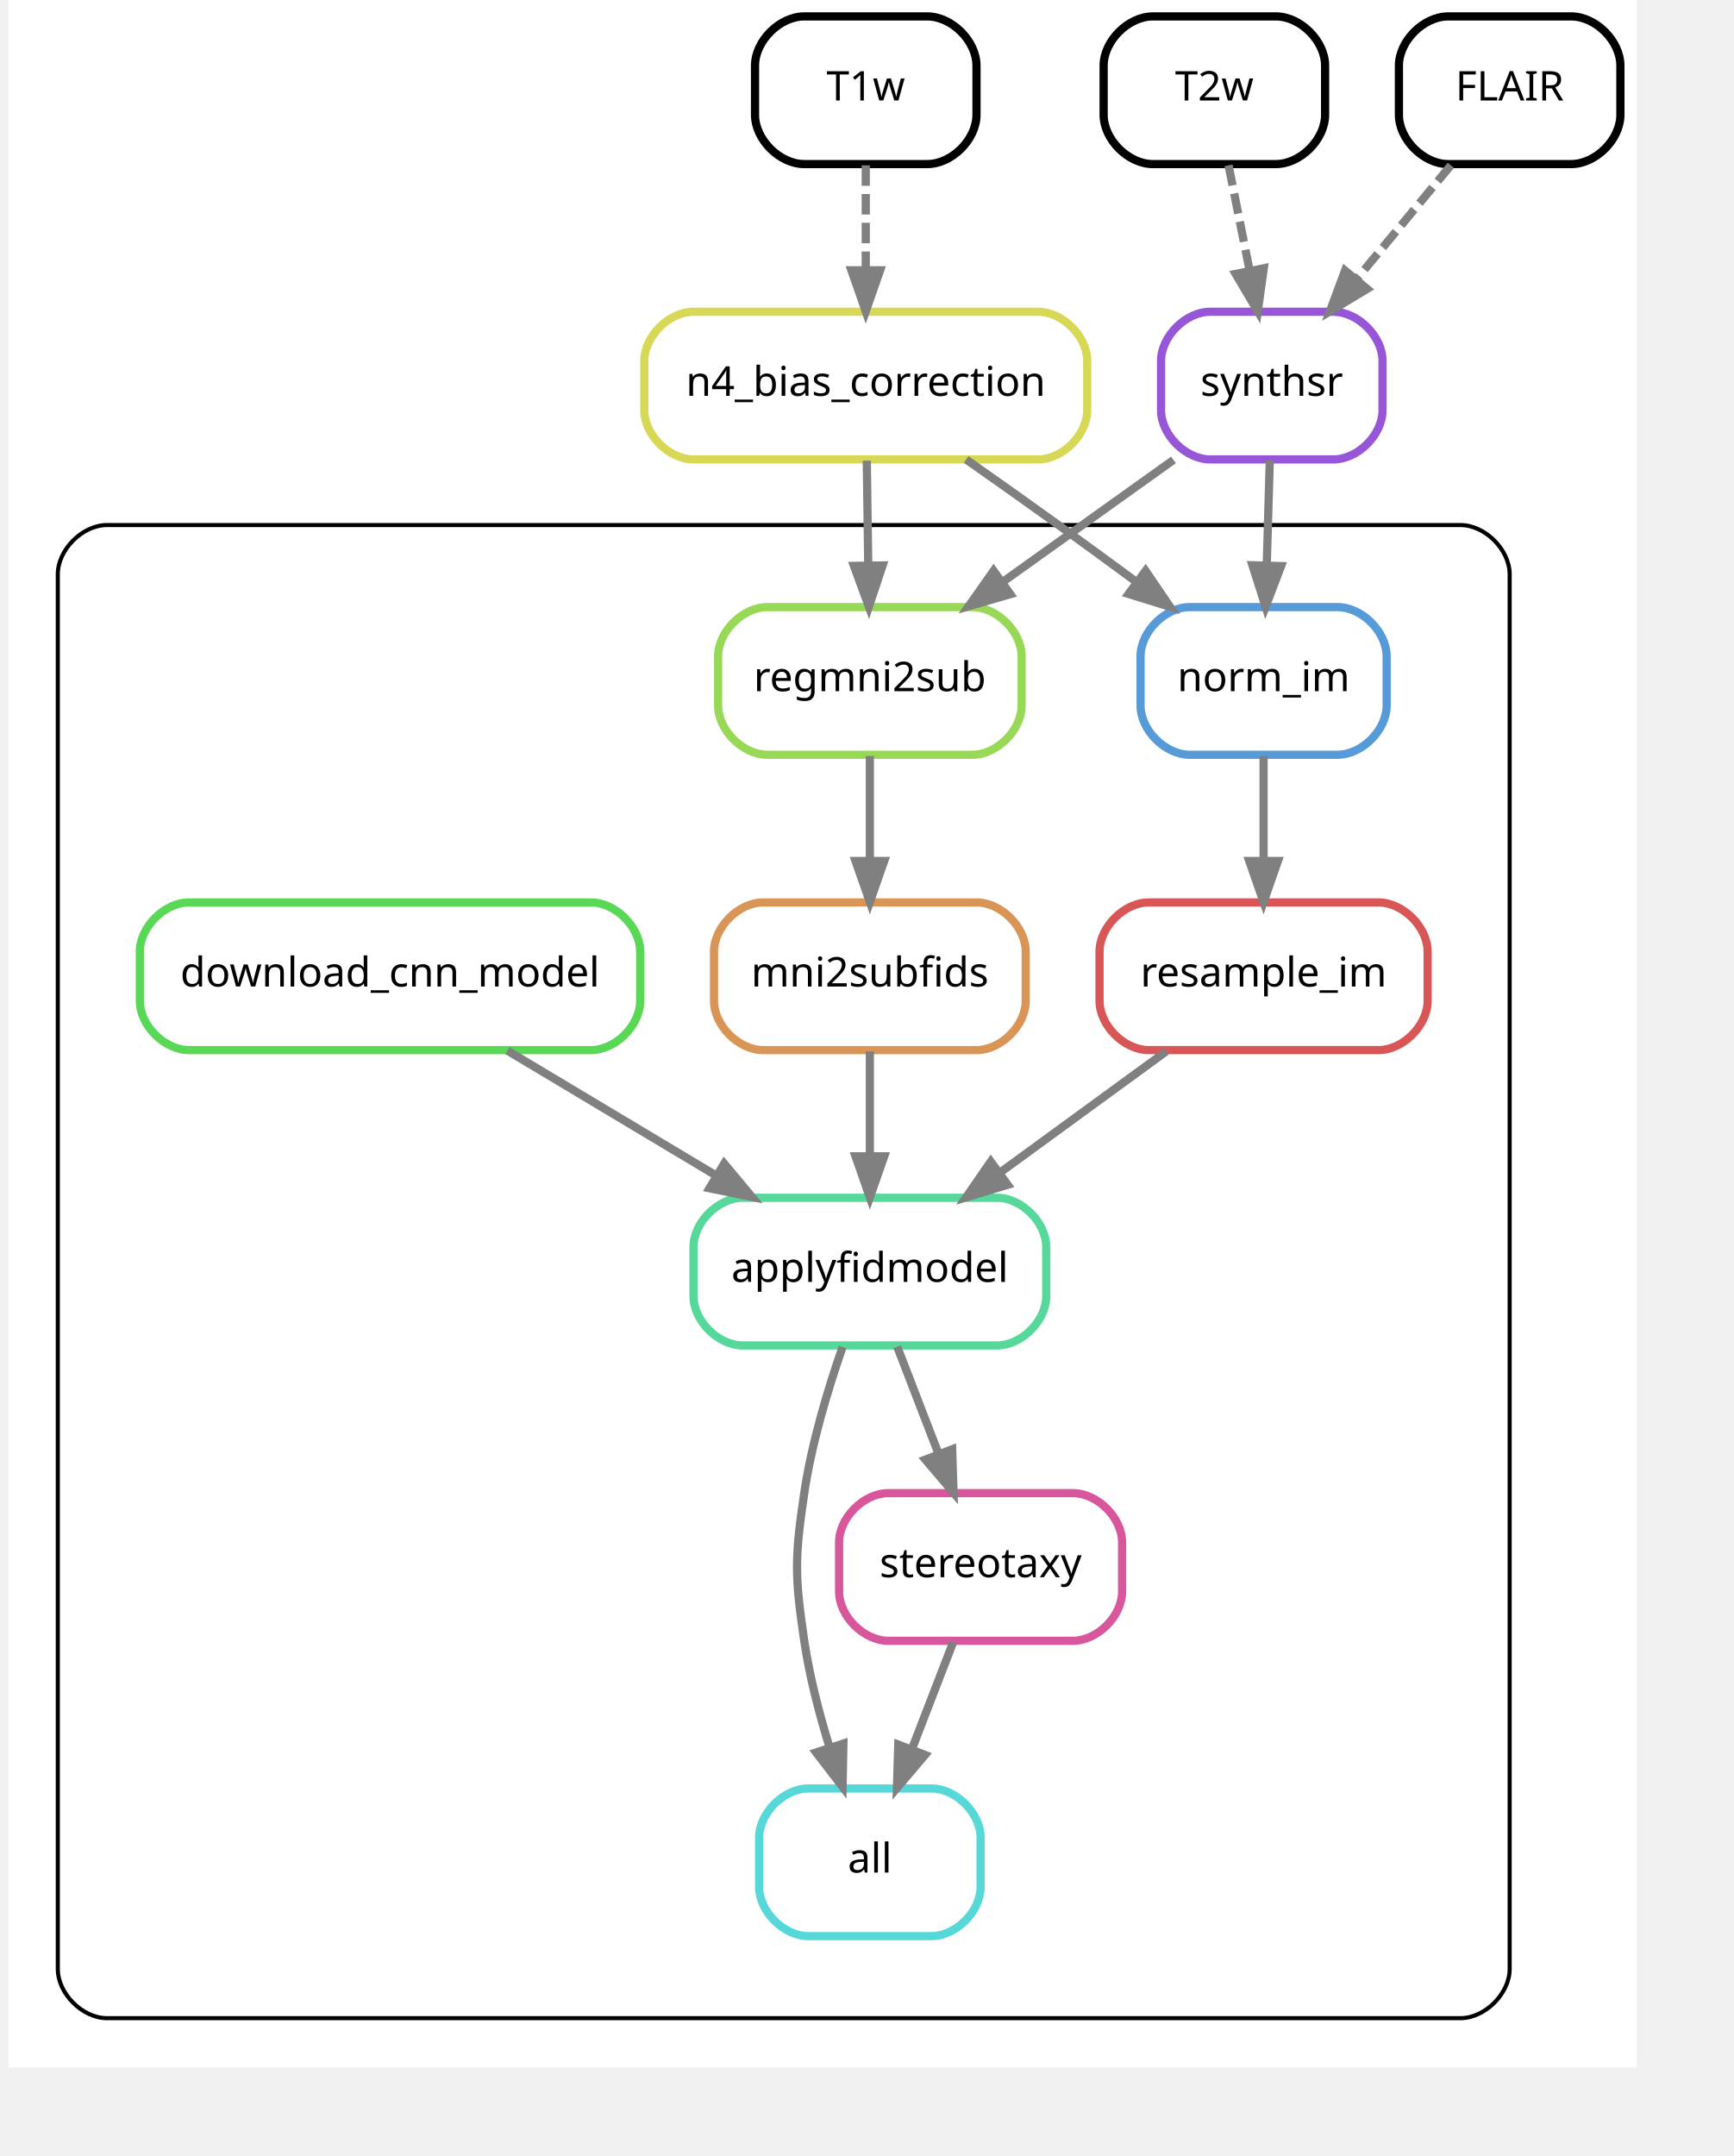
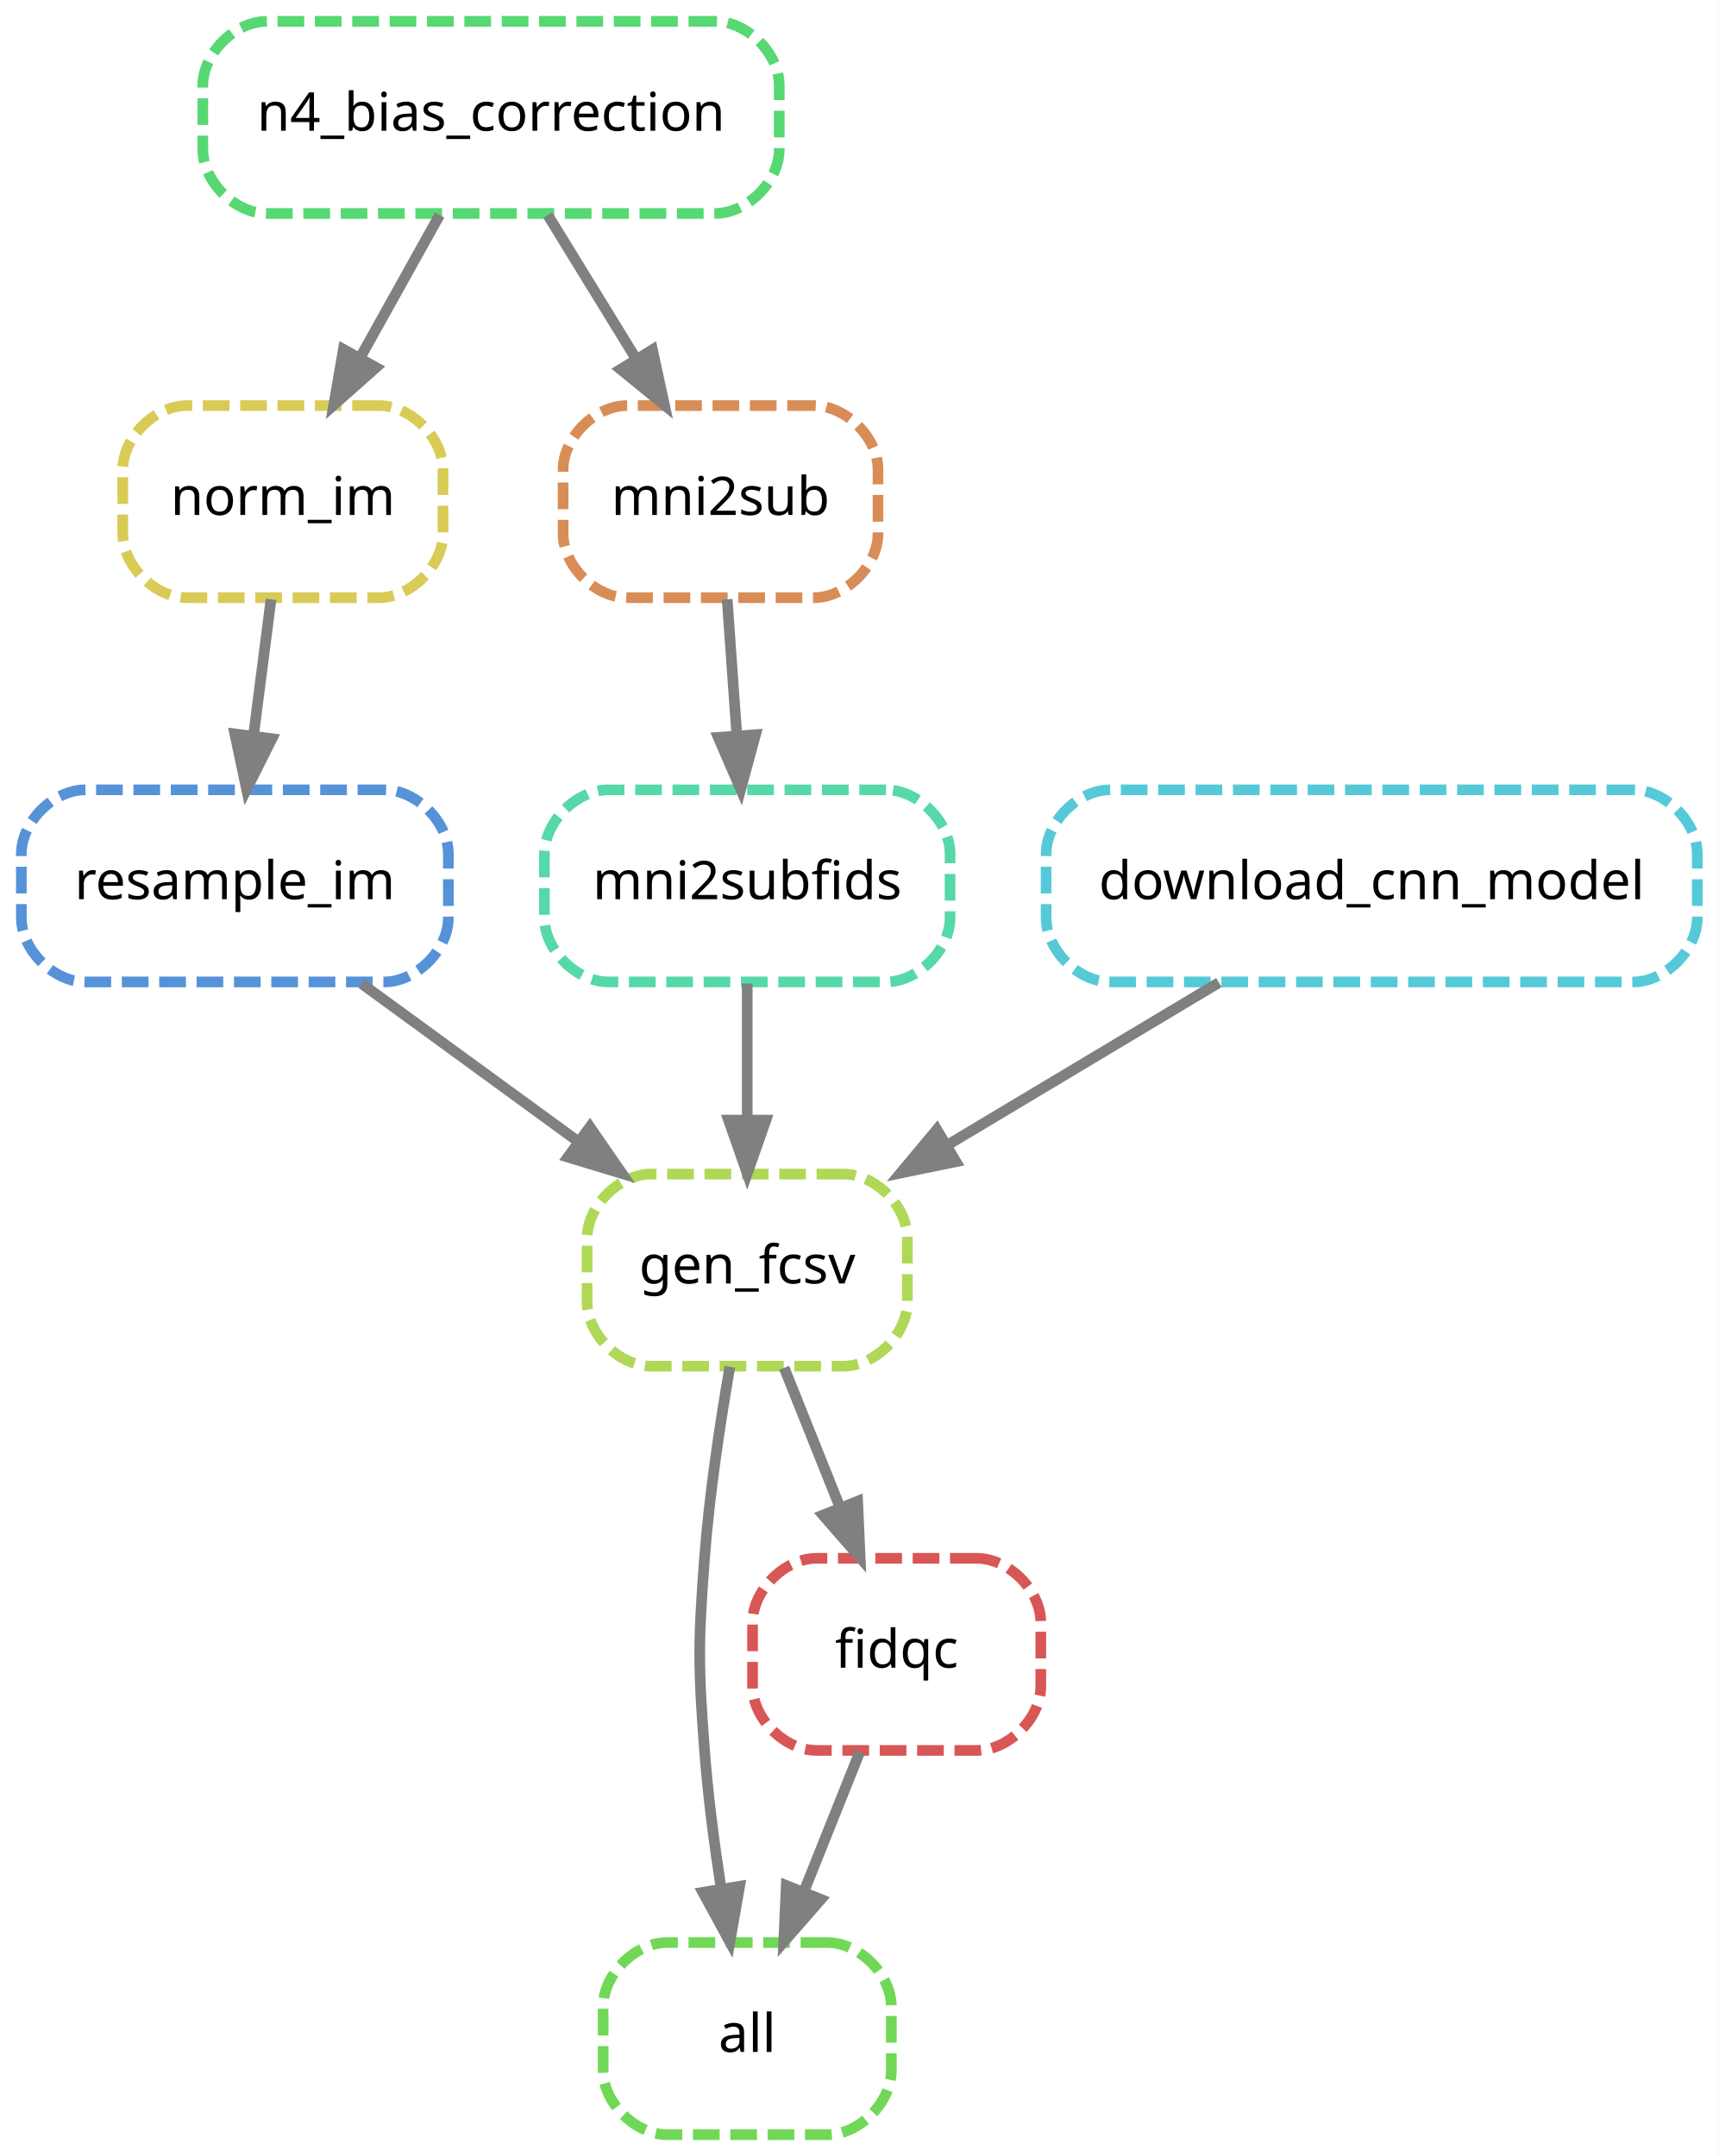
- <svg xmlns="http://www.w3.org/2000/svg" width="440pt" height="547pt" viewBox="21.60 21.60 418.60 525.60">
-   <g id="graph0" class="graph" transform="scale(1 1) rotate(0) translate(25.6 521.6)">
-     <polygon fill="white" stroke="transparent" points="-4,4 -4,-500 393,-500 393,4 -4,4" />
-     <g id="clust1" class="cluster">
-       <path fill="white" stroke="black" d="M20,-8C20,-8 350,-8 350,-8 356,-8 362,-14 362,-20 362,-20 362,-360 362,-360 362,-366 356,-372 350,-372 350,-372 20,-372 20,-372 14,-372 8,-366 8,-360 8,-360 8,-20 8,-20 8,-14 14,-8 20,-8" />
+ <svg xmlns="http://www.w3.org/2000/svg" width="322pt" height="404pt" viewBox="0.00 0.00 322.00 404.00">
+   <g id="graph0" class="graph" transform="scale(1 1) rotate(0) translate(4 400)">
+     <polygon fill="white" stroke="transparent" points="-4,4 -4,-400 318,-400 318,4 -4,4" />
+     <g id="node1" class="node">
+       <path fill="none" stroke="#70d856" stroke-width="2" stroke-dasharray="5,2" d="M151,-36C151,-36 121,-36 121,-36 115,-36 109,-30 109,-24 109,-24 109,-12 109,-12 109,-6 115,0 121,0 121,0 151,0 151,0 157,0 163,-6 163,-12 163,-12 163,-24 163,-24 163,-30 157,-36 151,-36" />
+       <text text-anchor="middle" x="136" y="-15.5" font-family="sans" font-size="10.00">all</text>
    </g>
-     <g id="node1" class="node">
-       <path fill="none" stroke="#9756d8" stroke-width="2" d="M319,-424C319,-424 289,-424 289,-424 283,-424 277,-418 277,-412 277,-412 277,-400 277,-400 277,-394 283,-388 289,-388 289,-388 319,-388 319,-388 325,-388 331,-394 331,-400 331,-400 331,-412 331,-412 331,-418 325,-424 319,-424" />
-       <text text-anchor="middle" x="304" y="-403.5" font-family="sans" font-size="10.00">synthsr</text>
+     <g id="node2" class="node">
+       <path fill="none" stroke="#afd856" stroke-width="2" stroke-dasharray="5,2" d="M154,-180C154,-180 118,-180 118,-180 112,-180 106,-174 106,-168 106,-168 106,-156 106,-156 106,-150 112,-144 118,-144 118,-144 154,-144 154,-144 160,-144 166,-150 166,-156 166,-156 166,-168 166,-168 166,-174 160,-180 154,-180" />
+       <text text-anchor="middle" x="136" y="-159.5" font-family="sans" font-size="10.00">gen_fcsv</text>
+     </g>
+     <g id="edge1" class="edge">
+       <path fill="none" stroke="grey" stroke-width="2" d="M132.75,-143.89C130.95,-133.54 128.91,-120.06 128,-108 126.8,-92.04 126.8,-87.96 128,-72 128.64,-63.52 129.84,-54.34 131.12,-46.04" />
+       <polygon fill="grey" stroke="grey" stroke-width="2" points="134.58,-46.55 132.75,-36.11 127.68,-45.41 134.58,-46.55" />
+     </g>
+     <g id="node9" class="node">
+       <path fill="none" stroke="#d85656" stroke-width="2" stroke-dasharray="5,2" d="M179,-108C179,-108 149,-108 149,-108 143,-108 137,-102 137,-96 137,-96 137,-84 137,-84 137,-78 143,-72 149,-72 149,-72 179,-72 179,-72 185,-72 191,-78 191,-84 191,-84 191,-96 191,-96 191,-102 185,-108 179,-108" />
+       <text text-anchor="middle" x="164" y="-87.5" font-family="sans" font-size="10.00">fidqc</text>
+     </g>
+     <g id="edge10" class="edge">
+       <path fill="none" stroke="grey" stroke-width="2" d="M142.92,-143.7C146.07,-135.81 149.88,-126.3 153.38,-117.55" />
+       <polygon fill="grey" stroke="grey" stroke-width="2" points="156.69,-118.69 157.16,-108.1 150.19,-116.09 156.69,-118.69" />
+     </g>
+     <g id="node3" class="node">
+       <path fill="none" stroke="#5692d8" stroke-width="2" stroke-dasharray="5,2" d="M68,-252C68,-252 12,-252 12,-252 6,-252 0,-246 0,-240 0,-240 0,-228 0,-228 0,-222 6,-216 12,-216 12,-216 68,-216 68,-216 74,-216 80,-222 80,-228 80,-228 80,-240 80,-240 80,-246 74,-252 68,-252" />
+       <text text-anchor="middle" x="40" y="-231.5" font-family="sans" font-size="10.00">resample_im</text>
+     </g>
+     <g id="edge3" class="edge">
+       <path fill="none" stroke="grey" stroke-width="2" d="M63.73,-215.7C75.94,-206.8 90.99,-195.82 104.18,-186.2" />
+       <polygon fill="grey" stroke="grey" stroke-width="2" points="106.52,-188.82 112.54,-180.1 102.4,-183.17 106.52,-188.82" />
+     </g>
+     <g id="node4" class="node">
+       <path fill="none" stroke="#d8cb56" stroke-width="2" stroke-dasharray="5,2" d="M67,-324C67,-324 31,-324 31,-324 25,-324 19,-318 19,-312 19,-312 19,-300 19,-300 19,-294 25,-288 31,-288 31,-288 67,-288 67,-288 73,-288 79,-294 79,-300 79,-300 79,-312 79,-312 79,-318 73,-324 67,-324" />
+       <text text-anchor="middle" x="49" y="-303.5" font-family="sans" font-size="10.00">norm_im</text>
+     </g>
+     <g id="edge6" class="edge">
+       <path fill="none" stroke="grey" stroke-width="2" d="M46.78,-287.7C45.78,-279.98 44.59,-270.71 43.49,-262.11" />
+       <polygon fill="grey" stroke="grey" stroke-width="2" points="46.95,-261.58 42.2,-252.1 40,-262.47 46.95,-261.58" />
    </g>
    <g id="node5" class="node">
-       <path fill="none" stroke="#569ad8" stroke-width="2" d="M320,-352C320,-352 284,-352 284,-352 278,-352 272,-346 272,-340 272,-340 272,-328 272,-328 272,-322 278,-316 284,-316 284,-316 320,-316 320,-316 326,-316 332,-322 332,-328 332,-328 332,-340 332,-340 332,-346 326,-352 320,-352" />
-       <text text-anchor="middle" x="302" y="-331.5" font-family="sans" font-size="10.00">norm_im</text>
+       <path fill="none" stroke="#56d873" stroke-width="2" stroke-dasharray="5,2" d="M130,-396C130,-396 46,-396 46,-396 40,-396 34,-390 34,-384 34,-384 34,-372 34,-372 34,-366 40,-360 46,-360 46,-360 130,-360 130,-360 136,-360 142,-366 142,-372 142,-372 142,-384 142,-384 142,-390 136,-396 130,-396" />
+       <text text-anchor="middle" x="88" y="-375.5" font-family="sans" font-size="10.00">n4_bias_correction</text>
    </g>
-     <g id="edge14" class="edge">
-       <path fill="none" stroke="grey" stroke-width="2" d="M303.51,-387.7C303.29,-379.98 303.02,-370.71 302.77,-362.11" />
-       <polygon fill="grey" stroke="grey" stroke-width="2" points="306.27,-362 302.49,-352.1 299.28,-362.2 306.27,-362" />
+     <g id="edge7" class="edge">
+       <path fill="none" stroke="grey" stroke-width="2" d="M78.36,-359.7C73.87,-351.64 68.44,-341.89 63.48,-332.98" />
+       <polygon fill="grey" stroke="grey" stroke-width="2" points="66.45,-331.14 58.53,-324.1 60.34,-334.54 66.45,-331.14" />
    </g>
    <g id="node7" class="node">
-       <path fill="none" stroke="#97d856" stroke-width="2" d="M231,-352C231,-352 181,-352 181,-352 175,-352 169,-346 169,-340 169,-340 169,-328 169,-328 169,-322 175,-316 181,-316 181,-316 231,-316 231,-316 237,-316 243,-322 243,-328 243,-328 243,-340 243,-340 243,-346 237,-352 231,-352" />
-       <text text-anchor="middle" x="206" y="-331.5" font-family="sans" font-size="10.00">regmni2sub</text>
+       <path fill="none" stroke="#d88d56" stroke-width="2" stroke-dasharray="5,2" d="M148.5,-324C148.5,-324 113.5,-324 113.5,-324 107.5,-324 101.5,-318 101.5,-312 101.5,-312 101.5,-300 101.5,-300 101.5,-294 107.5,-288 113.5,-288 113.5,-288 148.5,-288 148.5,-288 154.5,-288 160.5,-294 160.5,-300 160.5,-300 160.5,-312 160.5,-312 160.5,-318 154.5,-324 148.5,-324" />
+       <text text-anchor="middle" x="131" y="-303.5" font-family="sans" font-size="10.00">mni2sub</text>
    </g>
-     <g id="edge15" class="edge">
-       <path fill="none" stroke="grey" stroke-width="2" d="M280.03,-387.88C267.45,-378.89 251.87,-367.76 238.25,-358.03" />
-       <polygon fill="grey" stroke="grey" stroke-width="2" points="240.24,-355.15 230.07,-352.19 236.17,-360.85 240.24,-355.15" />
+     <g id="edge9" class="edge">
+       <path fill="none" stroke="grey" stroke-width="2" d="M98.63,-359.7C103.63,-351.56 109.69,-341.69 115.21,-332.7" />
+       <polygon fill="grey" stroke="grey" stroke-width="2" points="118.24,-334.46 120.49,-324.1 112.28,-330.79 118.24,-334.46" />
    </g>
-     <g id="node2" class="node">
-       <path fill="none" stroke="#56d8d8" stroke-width="2" d="M221,-64C221,-64 191,-64 191,-64 185,-64 179,-58 179,-52 179,-52 179,-40 179,-40 179,-34 185,-28 191,-28 191,-28 221,-28 221,-28 227,-28 233,-34 233,-40 233,-40 233,-52 233,-52 233,-58 227,-64 221,-64" />
-       <text text-anchor="middle" x="206" y="-43.5" font-family="sans" font-size="10.00">all</text>
+     <g id="node6" class="node">
+       <path fill="none" stroke="#56d8a9" stroke-width="2" stroke-dasharray="5,2" d="M162,-252C162,-252 110,-252 110,-252 104,-252 98,-246 98,-240 98,-240 98,-228 98,-228 98,-222 104,-216 110,-216 110,-216 162,-216 162,-216 168,-216 174,-222 174,-228 174,-228 174,-240 174,-240 174,-246 168,-252 162,-252" />
+       <text text-anchor="middle" x="136" y="-231.5" font-family="sans" font-size="10.00">mni2subfids</text>
    </g>
-     <g id="node3" class="node">
-       <path fill="none" stroke="#56d89a" stroke-width="2" d="M237,-208C237,-208 175,-208 175,-208 169,-208 163,-202 163,-196 163,-196 163,-184 163,-184 163,-178 169,-172 175,-172 175,-172 237,-172 237,-172 243,-172 249,-178 249,-184 249,-184 249,-196 249,-196 249,-202 243,-208 237,-208" />
-       <text text-anchor="middle" x="206" y="-187.5" font-family="sans" font-size="10.00">applyfidmodel</text>
+     <g id="edge4" class="edge">
+       <path fill="none" stroke="grey" stroke-width="2" d="M136,-215.7C136,-207.98 136,-198.71 136,-190.11" />
+       <polygon fill="grey" stroke="grey" stroke-width="2" points="139.5,-190.1 136,-180.1 132.5,-190.1 139.5,-190.1" />
+     </g>
+     <g id="edge8" class="edge">
+       <path fill="none" stroke="grey" stroke-width="2" d="M132.24,-287.7C132.79,-279.98 133.45,-270.71 134.06,-262.11" />
+       <polygon fill="grey" stroke="grey" stroke-width="2" points="137.56,-262.33 134.78,-252.1 130.57,-261.83 137.56,-262.33" />
+     </g>
+     <g id="node8" class="node">
+       <path fill="none" stroke="#56c9d8" stroke-width="2" stroke-dasharray="5,2" d="M302,-252C302,-252 204,-252 204,-252 198,-252 192,-246 192,-240 192,-240 192,-228 192,-228 192,-222 198,-216 204,-216 204,-216 302,-216 302,-216 308,-216 314,-222 314,-228 314,-228 314,-240 314,-240 314,-246 308,-252 302,-252" />
+       <text text-anchor="middle" x="253" y="-231.5" font-family="sans" font-size="10.00">download_cnn_model</text>
+     </g>
+     <g id="edge5" class="edge">
+       <path fill="none" stroke="grey" stroke-width="2" d="M224.38,-215.88C209.08,-206.72 190.06,-195.34 173.58,-185.48" />
+       <polygon fill="grey" stroke="grey" stroke-width="2" points="175.11,-182.32 164.73,-180.19 171.52,-188.33 175.11,-182.32" />
    </g>
    <g id="edge2" class="edge">
-       <path fill="none" stroke="grey" stroke-width="2" d="M199.35,-171.63C195.8,-161.42 191.8,-148.17 190,-136 187.66,-120.17 187.66,-115.83 190,-100 191.28,-91.35 193.67,-82.15 196.22,-73.89" />
-       <polygon fill="grey" stroke="grey" stroke-width="2" points="199.55,-74.96 199.35,-64.37 192.9,-72.78 199.55,-74.96" />
-     </g>
-     <g id="node9" class="node">
-       <path fill="none" stroke="#d8569c" stroke-width="2" d="M255.5,-136C255.5,-136 210.5,-136 210.5,-136 204.5,-136 198.5,-130 198.5,-124 198.5,-124 198.5,-112 198.5,-112 198.5,-106 204.5,-100 210.5,-100 210.5,-100 255.5,-100 255.5,-100 261.5,-100 267.5,-106 267.5,-112 267.5,-112 267.5,-124 267.5,-124 267.5,-130 261.5,-136 255.5,-136" />
-       <text text-anchor="middle" x="233" y="-115.5" font-family="sans" font-size="10.00">stereotaxy</text>
-     </g>
-     <g id="edge3" class="edge">
-       <path fill="none" stroke="grey" stroke-width="2" d="M212.67,-171.7C215.71,-163.81 219.38,-154.3 222.76,-145.55" />
-       <polygon fill="grey" stroke="grey" stroke-width="2" points="226.07,-146.69 226.4,-136.1 219.54,-144.17 226.07,-146.69" />
-     </g>
-     <g id="node4" class="node">
-       <path fill="none" stroke="#d85656" stroke-width="2" d="M330,-280C330,-280 274,-280 274,-280 268,-280 262,-274 262,-268 262,-268 262,-256 262,-256 262,-250 268,-244 274,-244 274,-244 330,-244 330,-244 336,-244 342,-250 342,-256 342,-256 342,-268 342,-268 342,-274 336,-280 330,-280" />
-       <text text-anchor="middle" x="302" y="-259.5" font-family="sans" font-size="10.00">resample_im</text>
-     </g>
-     <g id="edge5" class="edge">
-       <path fill="none" stroke="grey" stroke-width="2" d="M278.27,-243.7C266.06,-234.8 251.01,-223.82 237.82,-214.2" />
-       <polygon fill="grey" stroke="grey" stroke-width="2" points="239.6,-211.17 229.46,-208.1 235.48,-216.82 239.6,-211.17" />
-     </g>
-     <g id="edge7" class="edge">
-       <path fill="none" stroke="grey" stroke-width="2" d="M302,-315.7C302,-307.98 302,-298.71 302,-290.11" />
-       <polygon fill="grey" stroke="grey" stroke-width="2" points="305.5,-290.1 302,-280.1 298.5,-290.1 305.5,-290.1" />
-     </g>
-     <g id="node6" class="node">
-       <path fill="none" stroke="#d89556" stroke-width="2" d="M232,-280C232,-280 180,-280 180,-280 174,-280 168,-274 168,-268 168,-268 168,-256 168,-256 168,-250 174,-244 180,-244 180,-244 232,-244 232,-244 238,-244 244,-250 244,-256 244,-256 244,-268 244,-268 244,-274 238,-280 232,-280" />
-       <text text-anchor="middle" x="206" y="-259.5" font-family="sans" font-size="10.00">mni2subfids</text>
-     </g>
-     <g id="edge6" class="edge">
-       <path fill="none" stroke="grey" stroke-width="2" d="M206,-243.7C206,-235.98 206,-226.71 206,-218.11" />
-       <polygon fill="grey" stroke="grey" stroke-width="2" points="209.5,-218.1 206,-208.1 202.5,-218.1 209.5,-218.1" />
-     </g>
-     <g id="edge8" class="edge">
-       <path fill="none" stroke="grey" stroke-width="2" d="M206,-315.7C206,-307.98 206,-298.71 206,-290.11" />
-       <polygon fill="grey" stroke="grey" stroke-width="2" points="209.5,-290.1 206,-280.1 202.5,-290.1 209.5,-290.1" />
-     </g>
-     <g id="node8" class="node">
-       <path fill="none" stroke="#59d856" stroke-width="2" d="M138,-280C138,-280 40,-280 40,-280 34,-280 28,-274 28,-268 28,-268 28,-256 28,-256 28,-250 34,-244 40,-244 40,-244 138,-244 138,-244 144,-244 150,-250 150,-256 150,-256 150,-268 150,-268 150,-274 144,-280 138,-280" />
-       <text text-anchor="middle" x="89" y="-259.5" font-family="sans" font-size="10.00">download_cnn_model</text>
-     </g>
-     <g id="edge1" class="edge">
-       <path fill="none" stroke="grey" stroke-width="2" d="M117.62,-243.88C132.92,-234.72 151.94,-223.34 168.42,-213.48" />
-       <polygon fill="grey" stroke="grey" stroke-width="2" points="170.48,-216.33 177.27,-208.19 166.89,-210.32 170.48,-216.33" />
-     </g>
-     <g id="edge4" class="edge">
-       <path fill="none" stroke="grey" stroke-width="2" d="M226.33,-99.7C223.29,-91.81 219.62,-82.3 216.24,-73.55" />
-       <polygon fill="grey" stroke="grey" stroke-width="2" points="219.46,-72.17 212.6,-64.1 212.93,-74.69 219.46,-72.17" />
-     </g>
-     <g id="node10" class="node">
-       <path fill="none" stroke="#d6d856" stroke-width="2" d="M247,-424C247,-424 163,-424 163,-424 157,-424 151,-418 151,-412 151,-412 151,-400 151,-400 151,-394 157,-388 163,-388 163,-388 247,-388 247,-388 253,-388 259,-394 259,-400 259,-400 259,-412 259,-412 259,-418 253,-424 247,-424" />
-       <text text-anchor="middle" x="205" y="-403.5" font-family="sans" font-size="10.00">n4_bias_correction</text>
-     </g>
-     <g id="edge10" class="edge">
-       <path fill="none" stroke="grey" stroke-width="2" d="M229.48,-387.99C236.75,-382.88 244.72,-377.25 252,-372 258.14,-367.57 264.67,-362.79 270.92,-358.19" />
-       <polygon fill="grey" stroke="grey" stroke-width="2" points="273.23,-360.83 279.19,-352.07 269.07,-355.2 273.23,-360.83" />
-     </g>
-     <g id="edge9" class="edge">
-       <path fill="none" stroke="grey" stroke-width="2" d="M205.25,-387.7C205.36,-379.98 205.49,-370.71 205.61,-362.11" />
-       <polygon fill="grey" stroke="grey" stroke-width="2" points="209.11,-362.15 205.76,-352.1 202.11,-362.05 209.11,-362.15" />
-     </g>
-     <g id="node11" class="node">
-       <path fill="none" stroke="black" stroke-width="2" d="M220,-496C220,-496 190,-496 190,-496 184,-496 178,-490 178,-484 178,-484 178,-472 178,-472 178,-466 184,-460 190,-460 190,-460 220,-460 220,-460 226,-460 232,-466 232,-472 232,-472 232,-484 232,-484 232,-490 226,-496 220,-496" />
-       <text text-anchor="middle" x="205" y="-475.5" font-family="sans" font-size="10.00">T1w</text>
-     </g>
-     <g id="edge11" class="edge">
-       <path fill="none" stroke="grey" stroke-width="2" stroke-dasharray="5,2" d="M205,-459.7C205,-451.98 205,-442.71 205,-434.11" />
-       <polygon fill="grey" stroke="grey" stroke-width="2" points="208.5,-434.1 205,-424.1 201.5,-434.1 208.5,-434.1" />
-     </g>
-     <g id="node12" class="node">
-       <path fill="none" stroke="black" stroke-width="2" d="M305,-496C305,-496 275,-496 275,-496 269,-496 263,-490 263,-484 263,-484 263,-472 263,-472 263,-466 269,-460 275,-460 275,-460 305,-460 305,-460 311,-460 317,-466 317,-472 317,-472 317,-484 317,-484 317,-490 311,-496 305,-496" />
-       <text text-anchor="middle" x="290" y="-475.5" font-family="sans" font-size="10.00">T2w</text>
-     </g>
-     <g id="edge12" class="edge">
-       <path fill="none" stroke="grey" stroke-width="2" stroke-dasharray="5,2" d="M293.46,-459.7C295,-451.98 296.86,-442.71 298.58,-434.11" />
-       <polygon fill="grey" stroke="grey" stroke-width="2" points="302.05,-434.6 300.58,-424.1 295.19,-433.22 302.05,-434.6" />
-     </g>
-     <g id="node13" class="node">
-       <path fill="none" stroke="black" stroke-width="2" d="M377,-496C377,-496 347,-496 347,-496 341,-496 335,-490 335,-484 335,-484 335,-472 335,-472 335,-466 341,-460 347,-460 347,-460 377,-460 377,-460 383,-460 389,-466 389,-472 389,-472 389,-484 389,-484 389,-490 383,-496 377,-496" />
-       <text text-anchor="middle" x="362" y="-475.5" font-family="sans" font-size="10.00">FLAIR</text>
-     </g>
-     <g id="edge13" class="edge">
-       <path fill="none" stroke="grey" stroke-width="2" stroke-dasharray="5,2" d="M347.66,-459.7C340.71,-451.3 332.23,-441.07 324.6,-431.86" />
-       <polygon fill="grey" stroke="grey" stroke-width="2" points="327.25,-429.57 318.17,-424.1 321.86,-434.04 327.25,-429.57" />
+       <path fill="none" stroke="grey" stroke-width="2" d="M157.08,-71.7C153.93,-63.81 150.12,-54.3 146.62,-45.55" />
+       <polygon fill="grey" stroke="grey" stroke-width="2" points="149.81,-44.09 142.84,-36.1 143.31,-46.69 149.81,-44.09" />
    </g>
  </g>
</svg>
